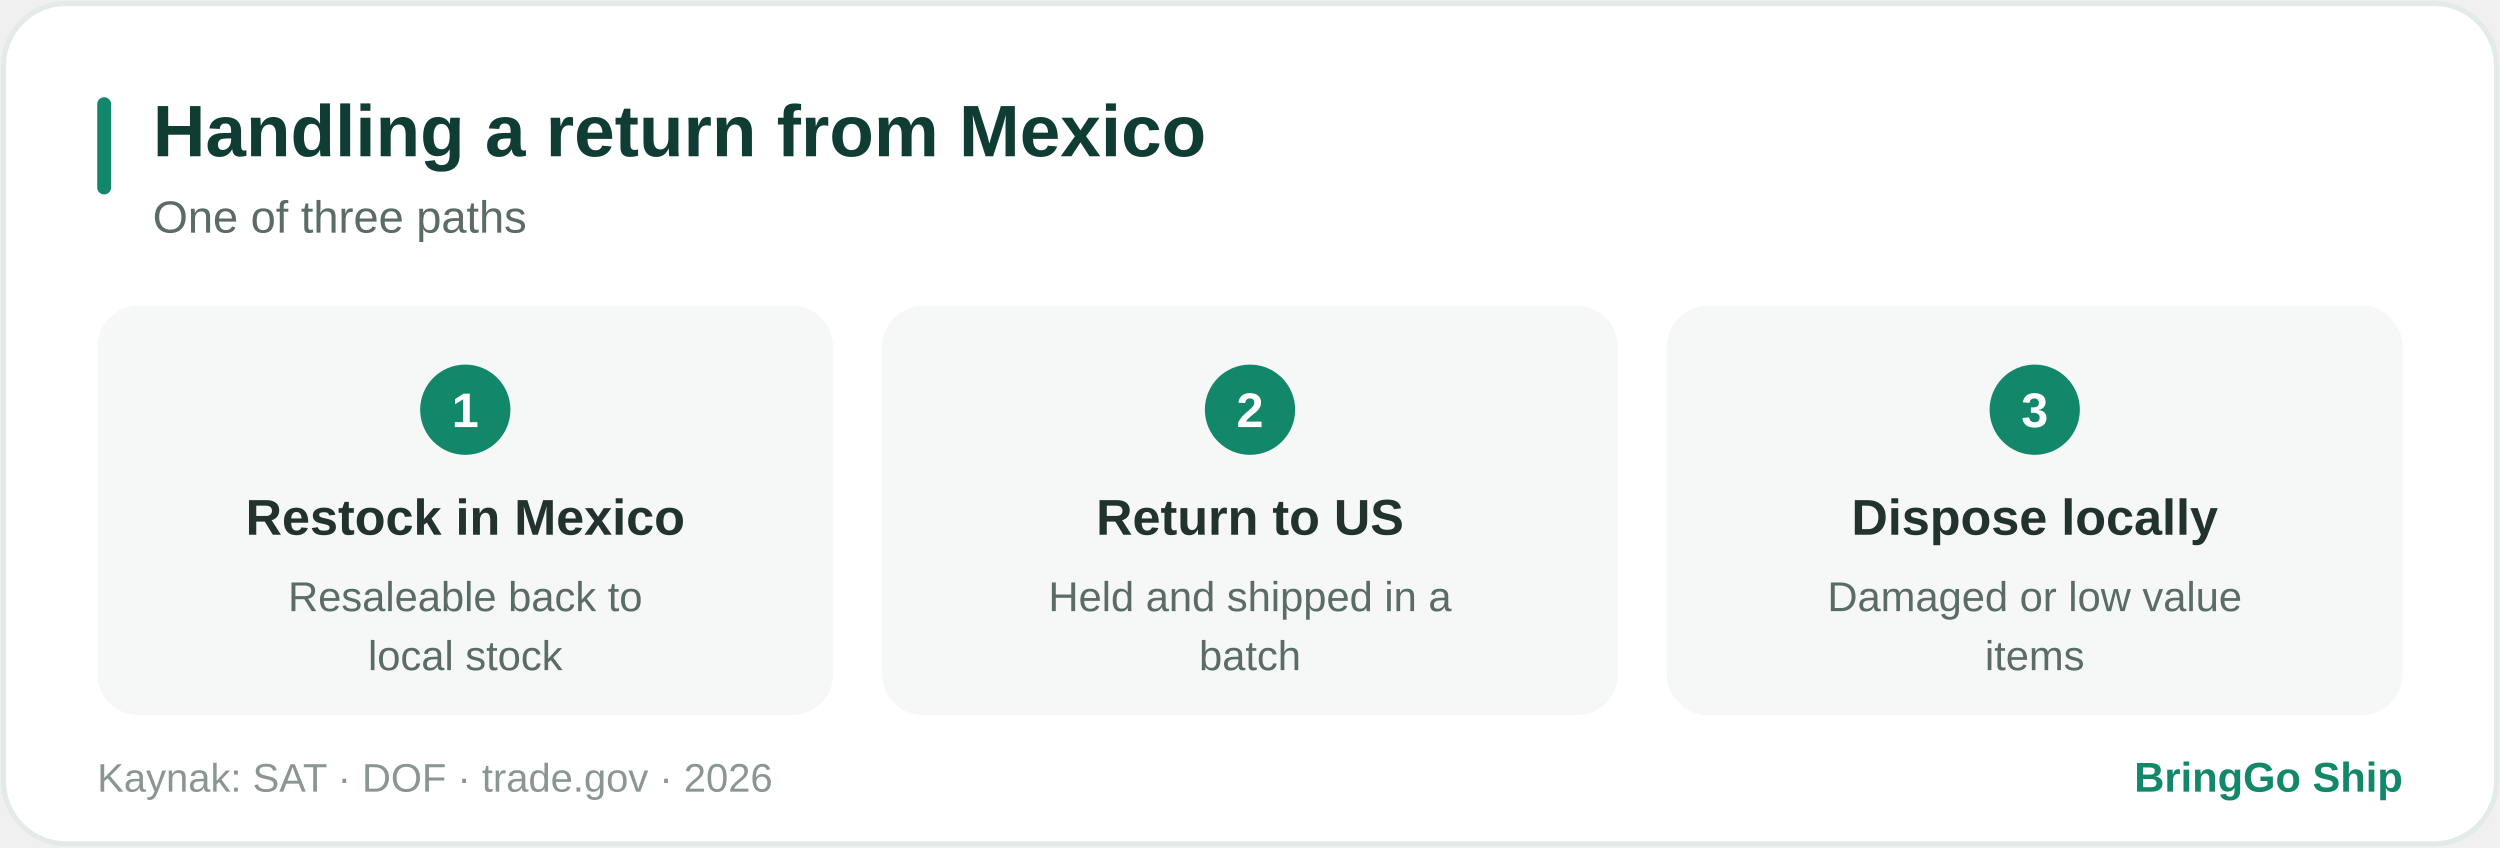
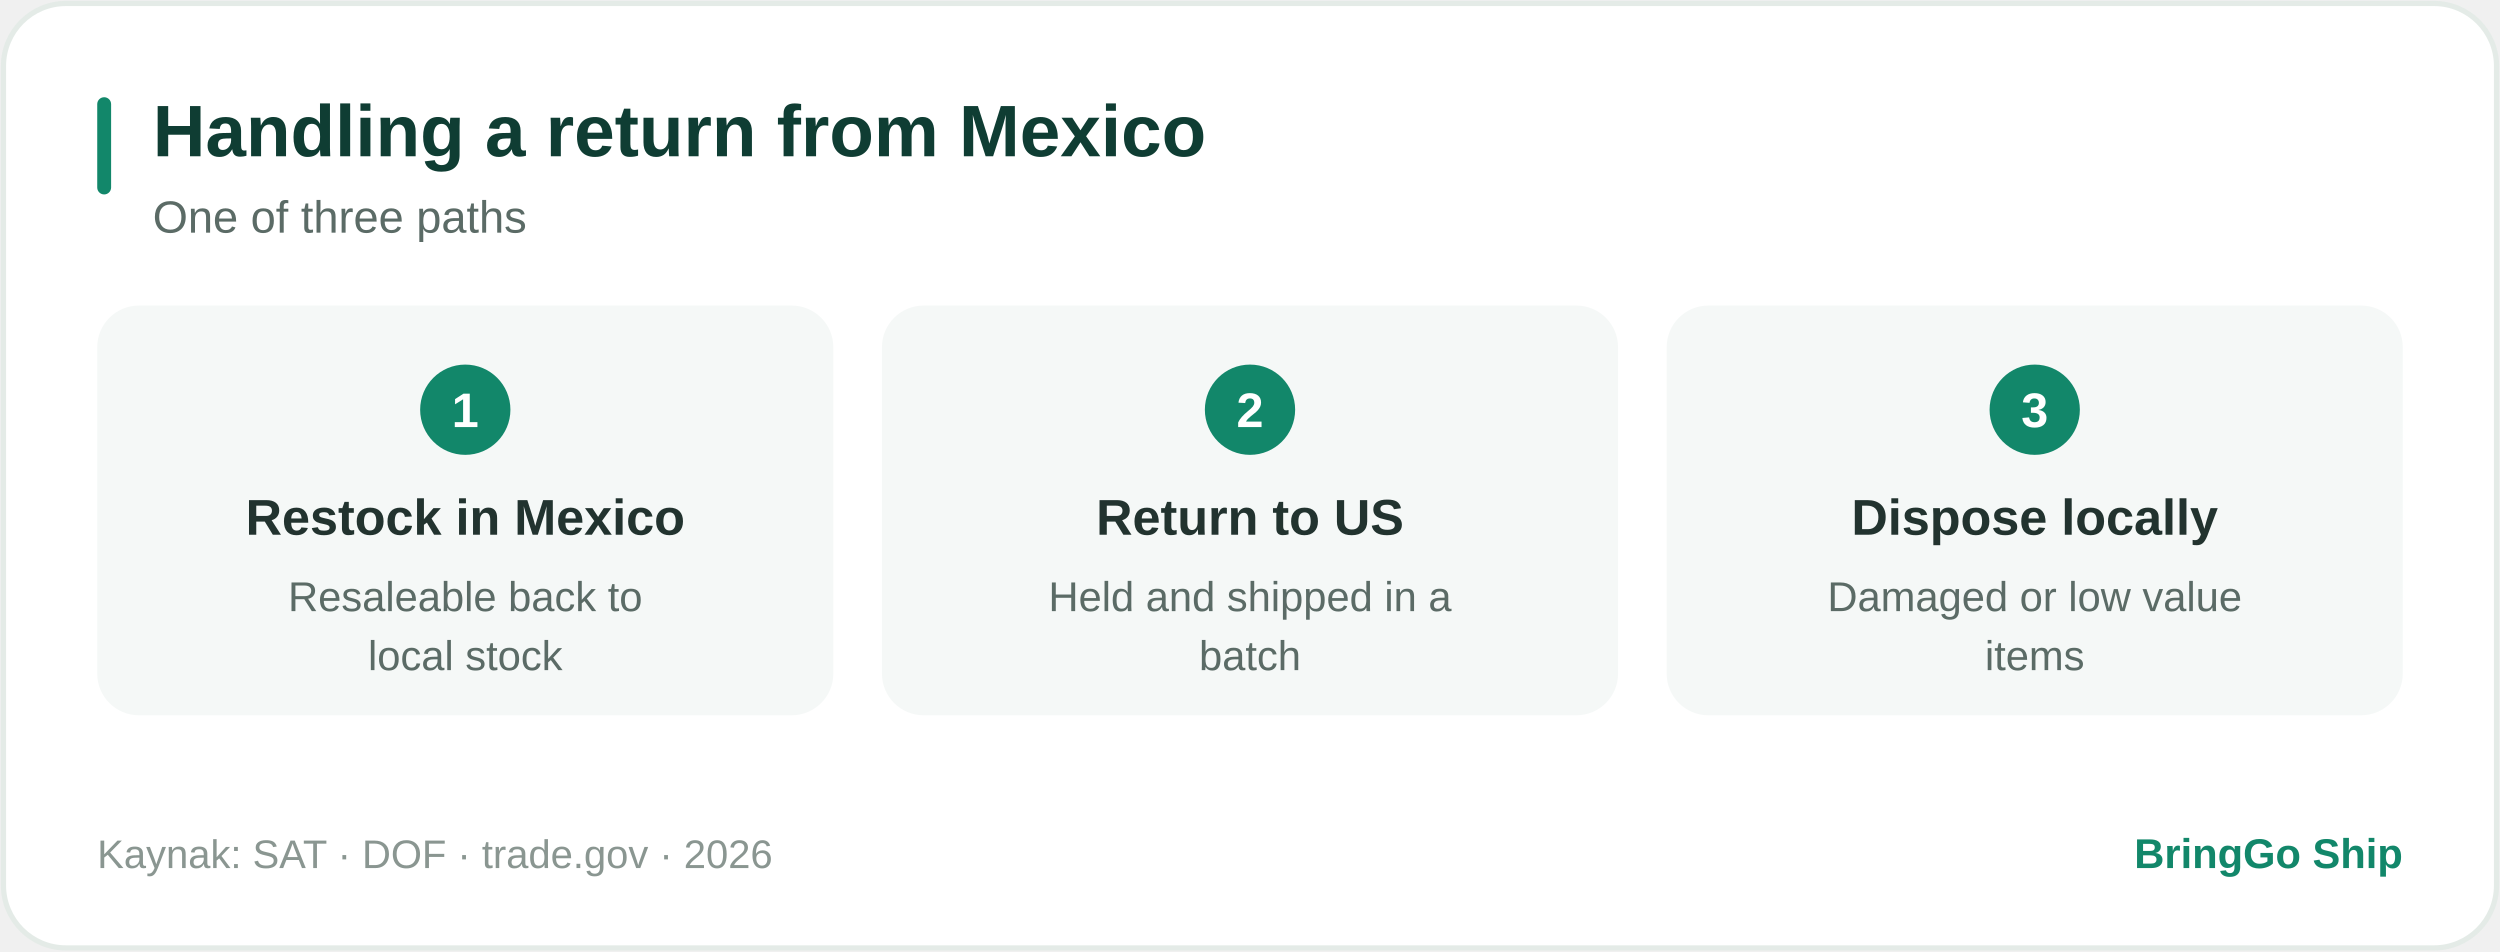
- <svg xmlns="http://www.w3.org/2000/svg" width="720" height="244" viewBox="0 0 720 244" role="img">
+ <svg xmlns="http://www.w3.org/2000/svg" width="720" height="274" viewBox="0 0 720 274" role="img">
  <style>
text{font-family:Arial,Helvetica,sans-serif}
.card{fill:#ffffff;stroke:#e4ebe7;stroke-width:1.5}
.row{fill:#f5f8f7}.pill{fill:#E1F5EE}.hi{fill:#1f9d5f}.mut{fill:#eef1f0}
.acc{fill:#12876A}.circ{fill:#12876A}.rd{fill:#fbe9e7}.am{fill:#fbf1dd}.tl{fill:#E1F5EE}.ln{stroke:#dbe6e1}
.tt{fill:#0F3D33;font-weight:bold}.ts{fill:#5b6b66}.tl2{fill:#22332f}
.tv{fill:#0F6E56;font-weight:bold}.tm{fill:#5b6b66;font-weight:bold}.tw{fill:#ffffff;font-weight:bold}
.tf{fill:#8a9691}.tb{fill:#12876A;font-weight:bold}.big{fill:#0F3D33;font-weight:bold}
.trd{fill:#a3392c;font-weight:bold}.tam{fill:#8a5a12;font-weight:bold}.ttl{fill:#0F6E56;font-weight:bold}
@media (prefers-color-scheme:dark){
.card{fill:#16211e;stroke:#2c3a35}
.row{fill:#1d2b27}.pill{fill:#123a2e}.hi{fill:#1f9d5f}.mut{fill:#28352f}
.acc{fill:#2fae7e}.circ{fill:#2fae7e}.rd{fill:#3a201c}.am{fill:#352a15}.tl{fill:#123a2e}
.tt{fill:#d7f2e6}.ts{fill:#8fa79d}.tl2{fill:#cfe0d9}
.tv{fill:#6fe0b0}.tm{fill:#9db3a9}.tw{fill:#ffffff}
.tf{fill:#6d8279}.tb{fill:#57d3a3}.big{fill:#d7f2e6}
.trd{fill:#f0a99e}.tam{fill:#e6c281}.ttl{fill:#6fe0b0}.ln{stroke:#31423c}}
</style>
-   <rect x="1" y="1" width="718" height="242" rx="18" class="card" />
+   <rect x="1" y="1" width="718" height="272" rx="18" class="card" />
  <rect x="28" y="28" width="4" height="28" rx="2" class="acc" />
  <text x="44" y="45" font-size="21" class="tt">Handling a return from Mexico</text>
  <text x="44" y="67" font-size="13" class="ts">One of three paths</text>
  <g transform="translate(0,88)">
    <rect x="28" y="0" width="212" height="118" rx="12" class="row" />
    <circle cx="134" cy="30" r="13" class="circ" />
    <text x="134" y="35" text-anchor="middle" font-size="14" class="tw">1</text>
    <text x="134" y="66" text-anchor="middle" font-size="14.5" class="tl2" font-weight="bold">Restock in Mexico</text>
    <text x="134" y="88" text-anchor="middle" font-size="12" class="ts">Resaleable back to</text>
    <text x="134" y="105" text-anchor="middle" font-size="12" class="ts">local stock</text>
    <rect x="254" y="0" width="212" height="118" rx="12" class="row" />
    <circle cx="360" cy="30" r="13" class="circ" />
    <text x="360" y="35" text-anchor="middle" font-size="14" class="tw">2</text>
    <text x="360" y="66" text-anchor="middle" font-size="14.5" class="tl2" font-weight="bold">Return to US</text>
    <text x="360" y="88" text-anchor="middle" font-size="12" class="ts">Held and shipped in a</text>
    <text x="360" y="105" text-anchor="middle" font-size="12" class="ts">batch</text>
    <rect x="480" y="0" width="212" height="118" rx="12" class="row" />
    <circle cx="586" cy="30" r="13" class="circ" />
    <text x="586" y="35" text-anchor="middle" font-size="14" class="tw">3</text>
    <text x="586" y="66" text-anchor="middle" font-size="14.5" class="tl2" font-weight="bold">Dispose locally</text>
    <text x="586" y="88" text-anchor="middle" font-size="12" class="ts">Damaged or low value</text>
    <text x="586" y="105" text-anchor="middle" font-size="12" class="ts">items</text>
  </g>
-   <text x="28" y="228" font-size="11.5" class="tf">Kaynak: SAT · DOF · trade.gov · 2026</text>
-   <text x="692" y="228" text-anchor="end" font-size="12" class="tb">BringGo Ship</text>
+   <text x="28" y="250" font-size="11.5" class="tf">Kaynak: SAT · DOF · trade.gov · 2026</text>
+   <text x="692" y="250" text-anchor="end" font-size="12" class="tb">BringGo Ship</text>
</svg>
